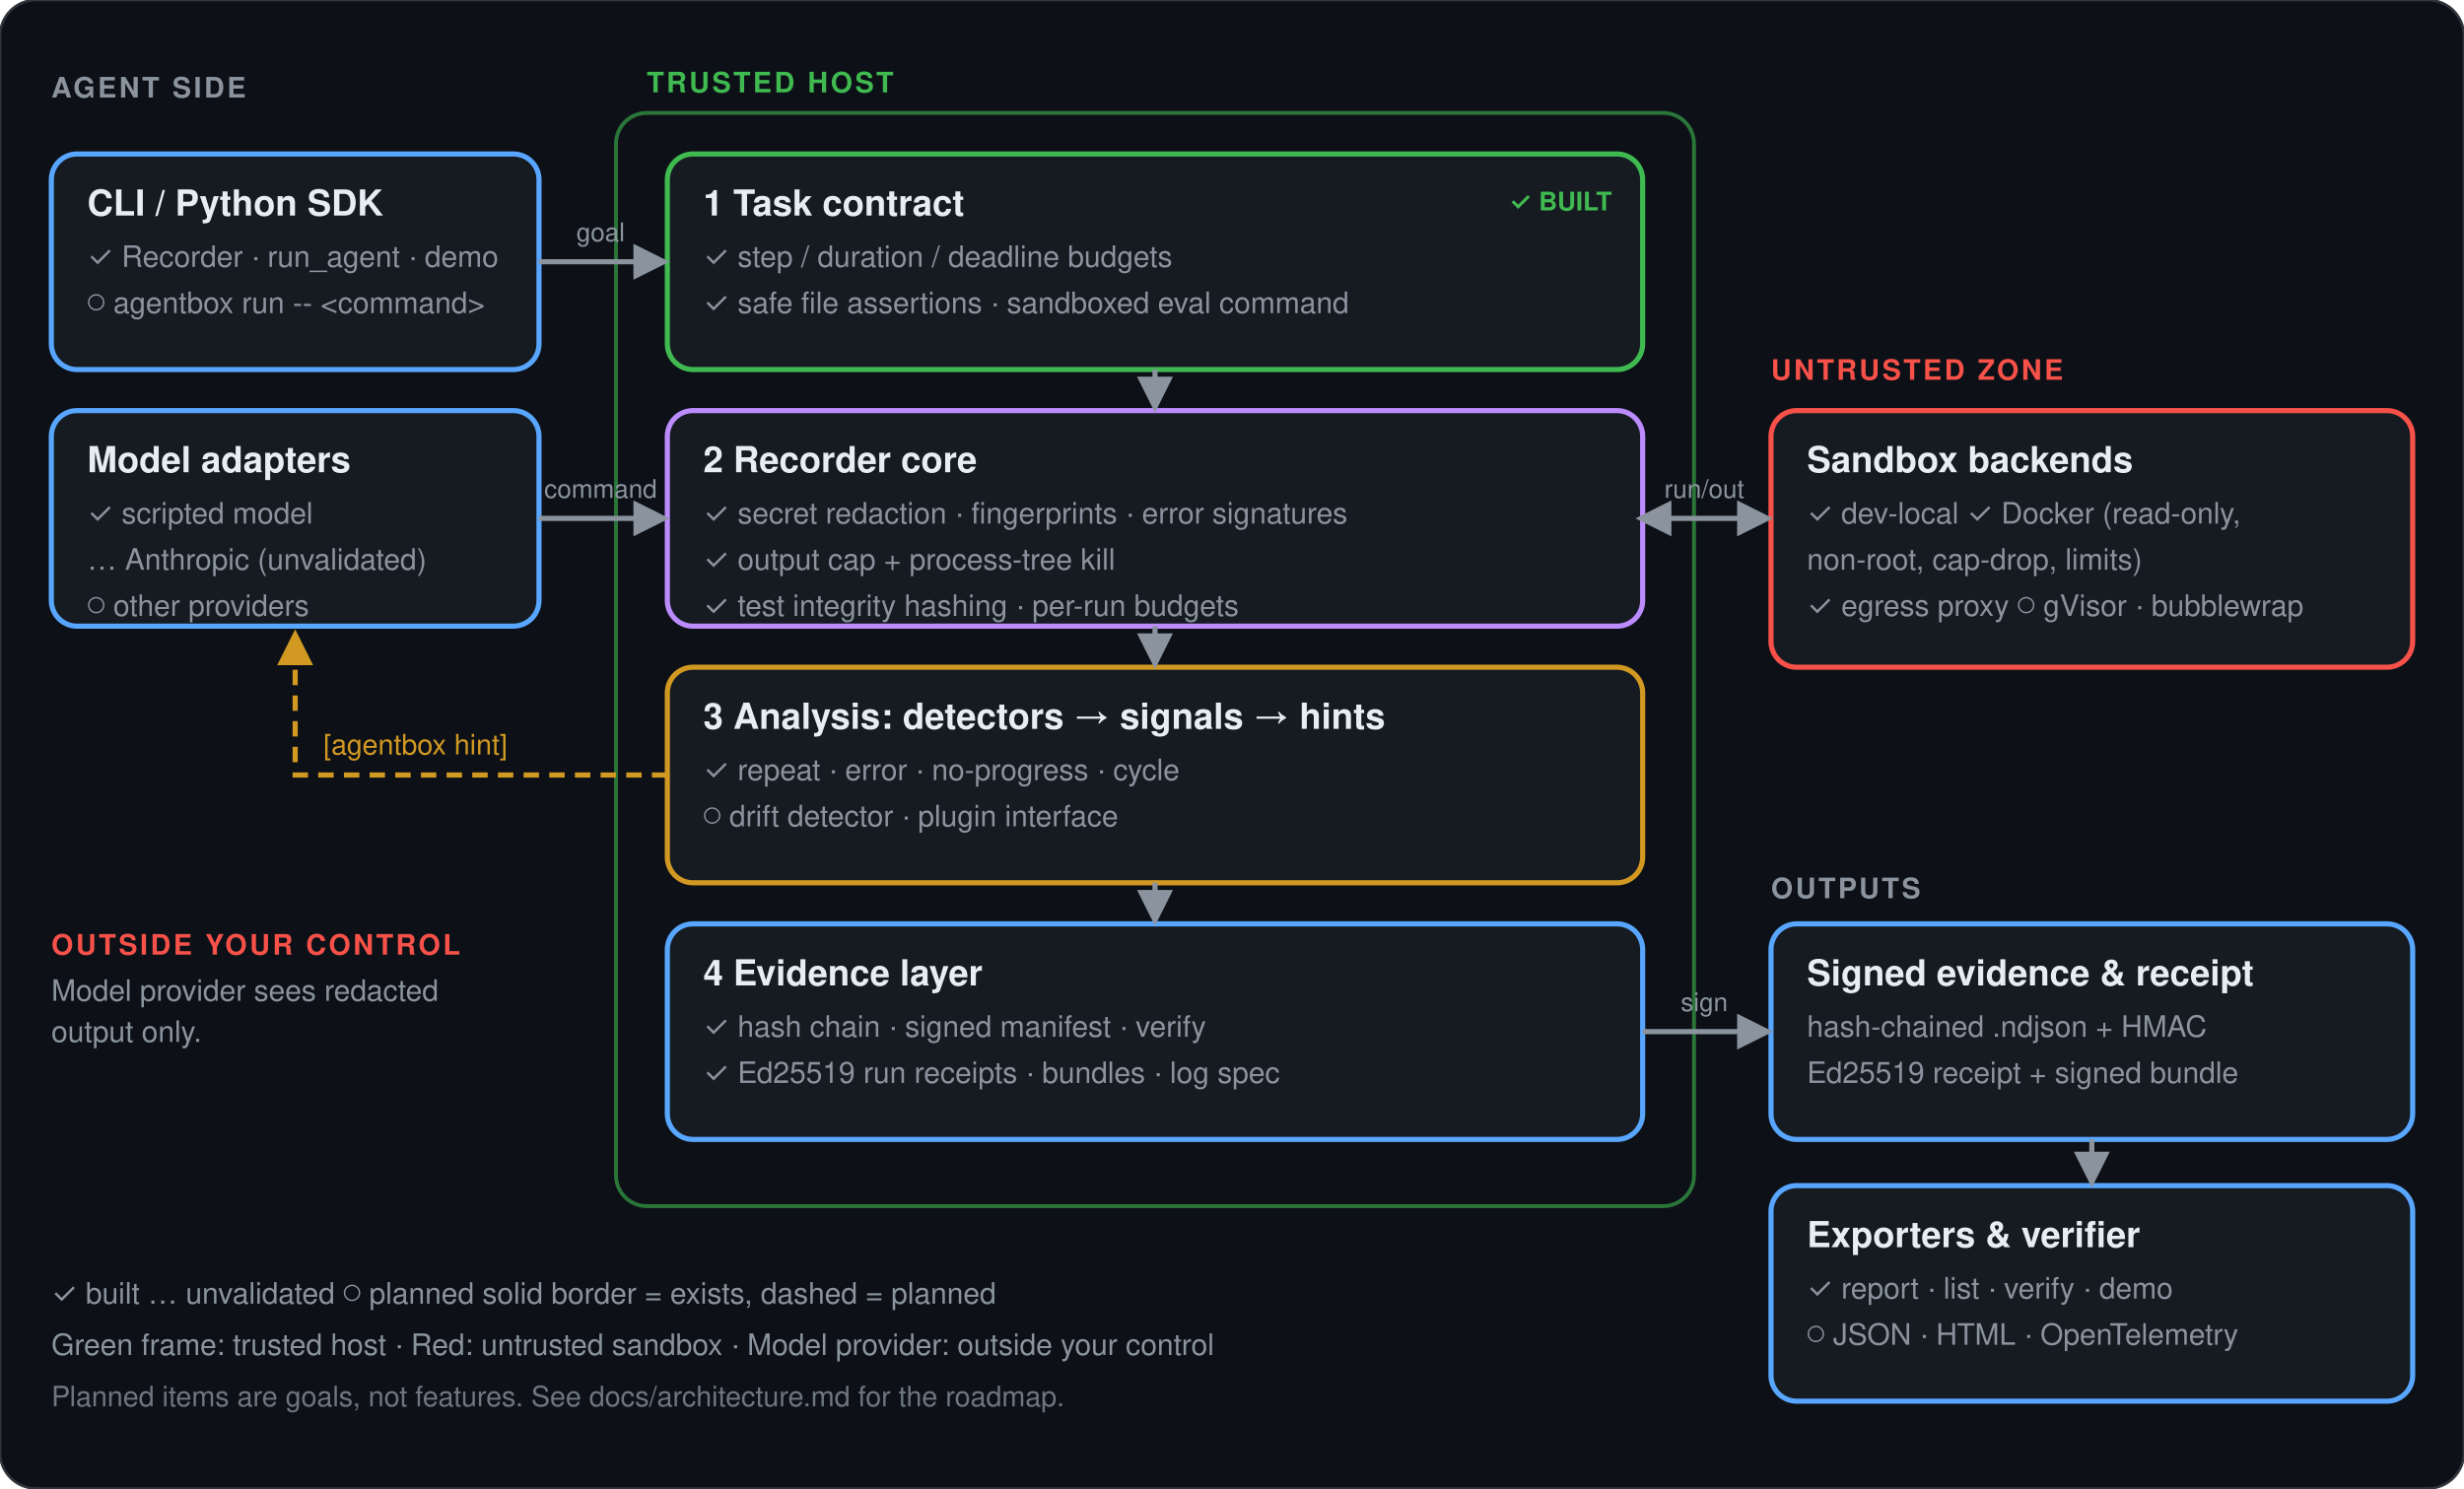
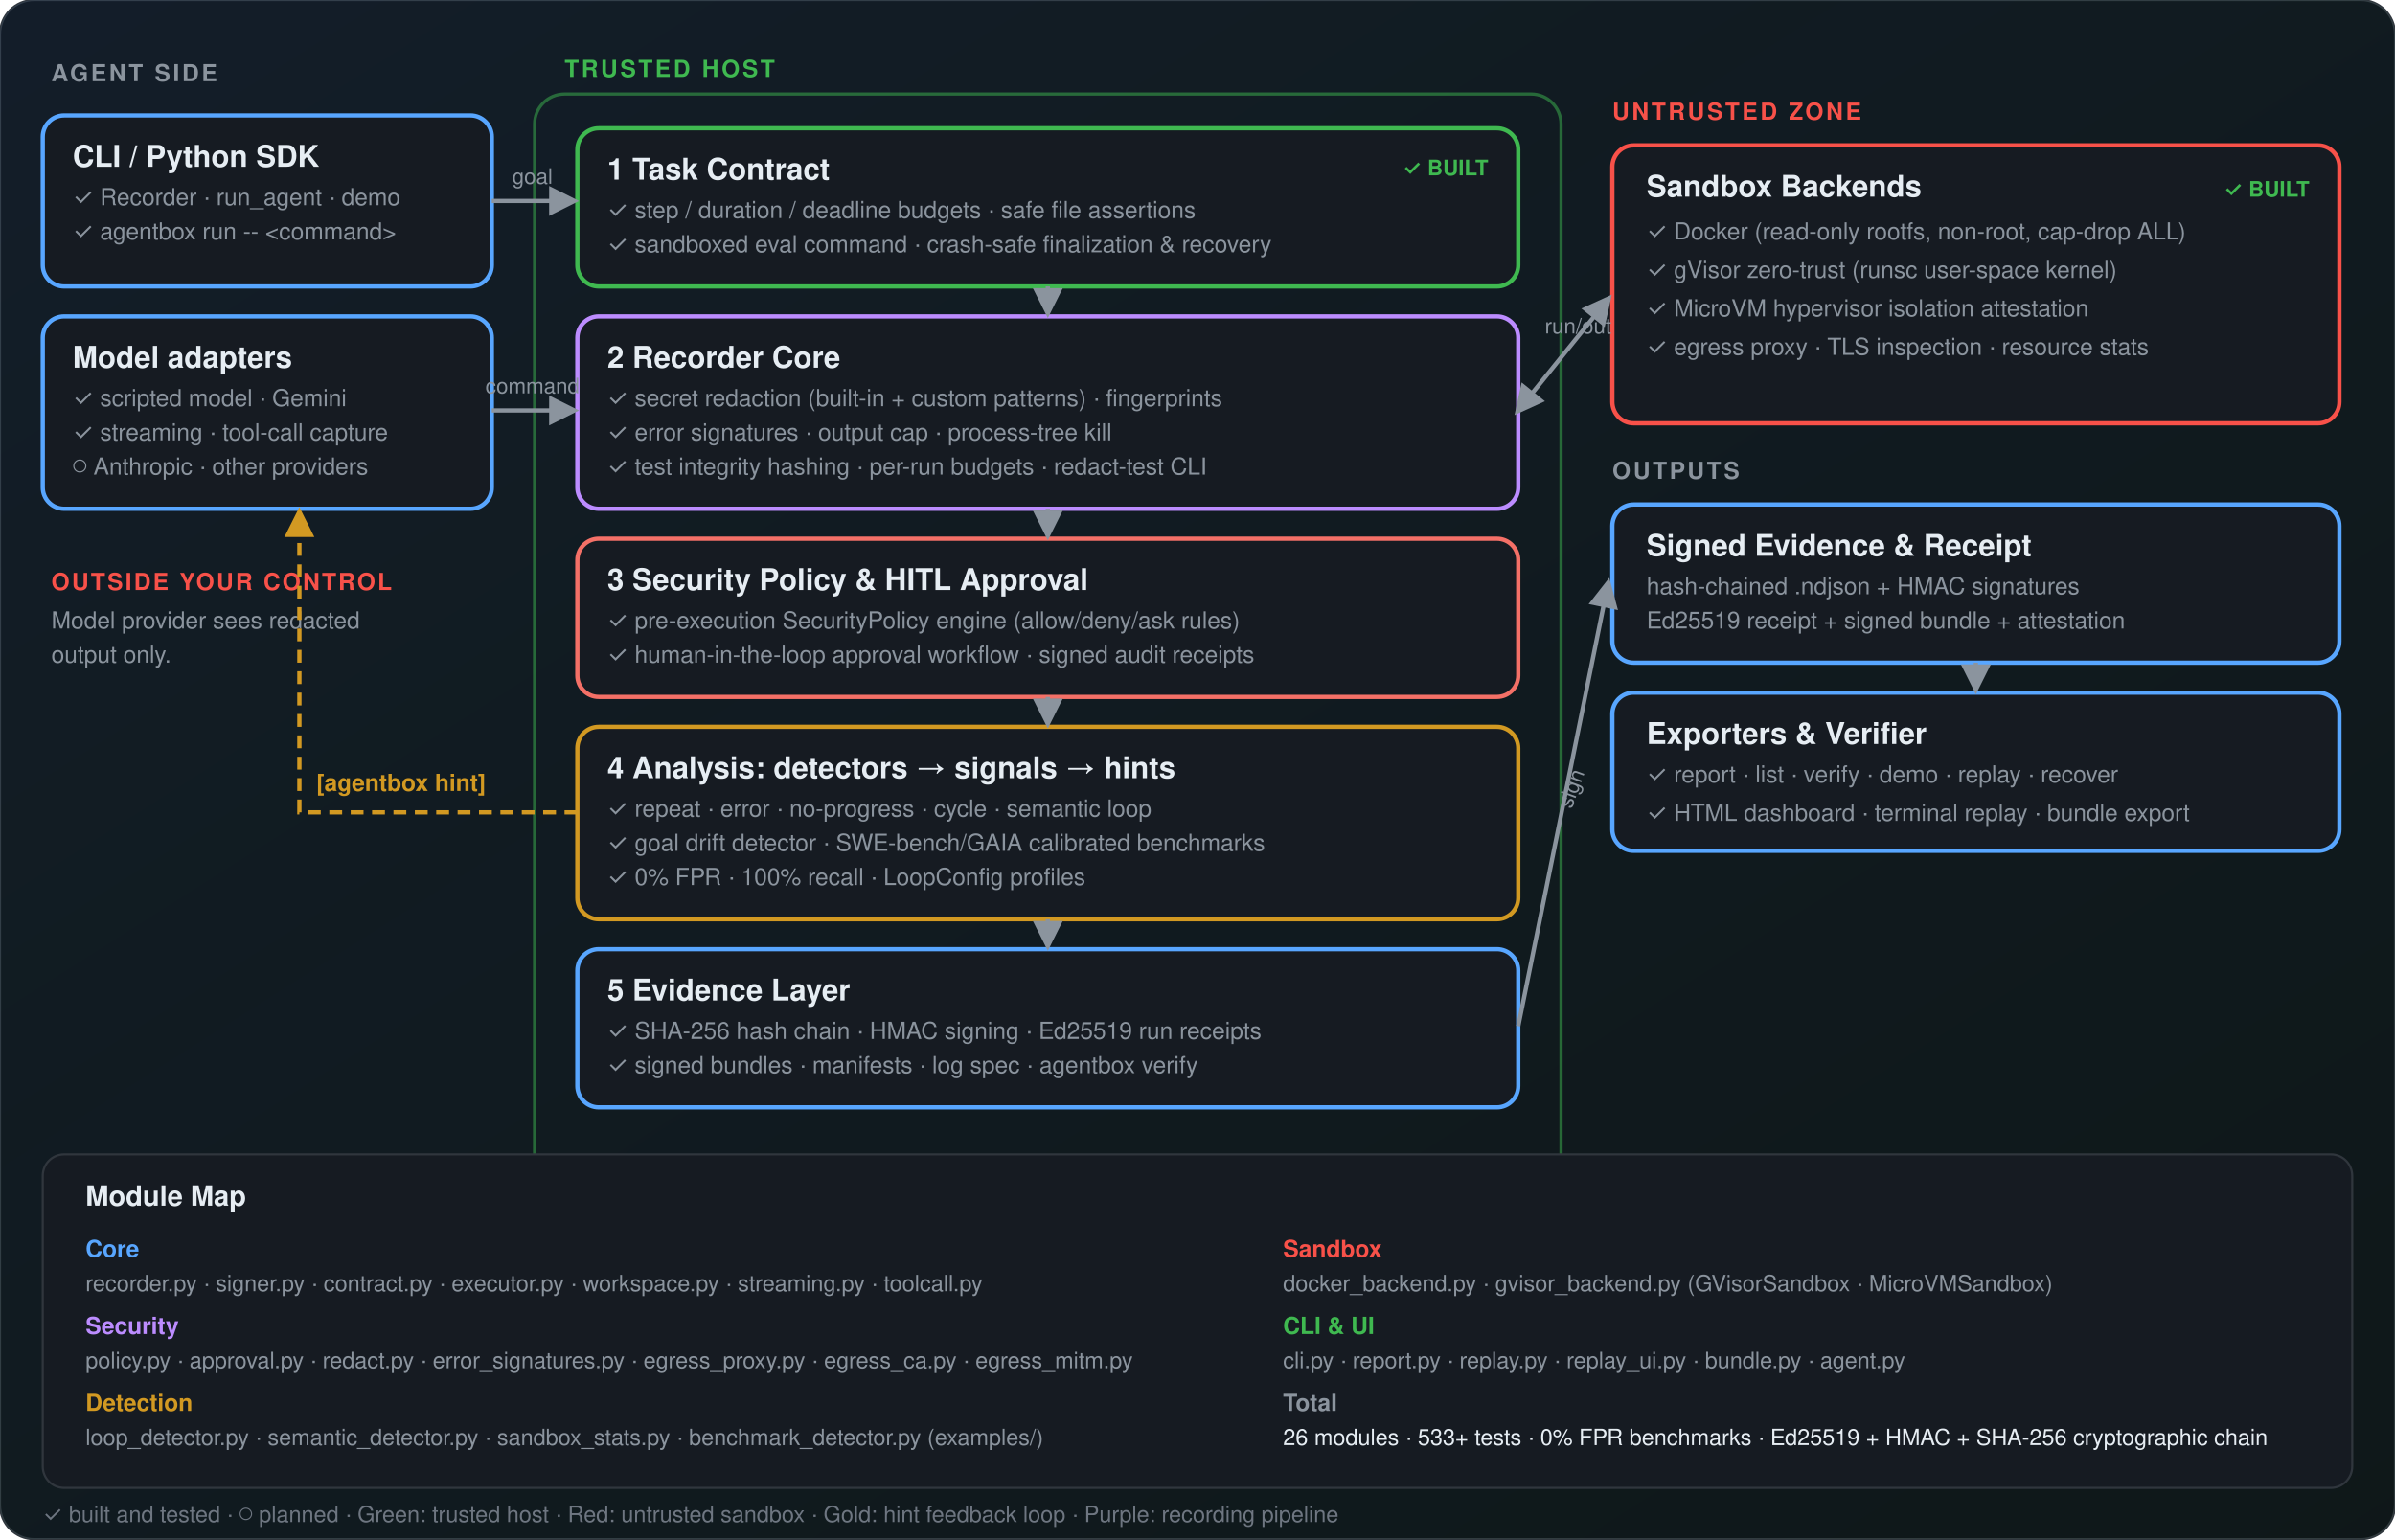
- <svg xmlns="http://www.w3.org/2000/svg" viewBox="0 0 960 580" width="960" height="580" font-family="-apple-system,Segoe UI,Helvetica,Arial,sans-serif">
+ <svg xmlns="http://www.w3.org/2000/svg" viewBox="0 0 1120 720" width="1120" height="720" font-family="-apple-system,Segoe UI,Helvetica,Arial,sans-serif">
  <defs>
    <marker id="a" viewBox="0 0 10 10" refX="8" refY="5" markerWidth="7" markerHeight="7" orient="auto">
      <path d="M0 0L10 5L0 10z" fill="#8b949e" />
    </marker>
    <marker id="s" viewBox="0 0 10 10" refX="2" refY="5" markerWidth="7" markerHeight="7" orient="auto">
      <path d="M10 0L0 5L10 10z" fill="#8b949e" />
    </marker>
    <marker id="h" viewBox="0 0 10 10" refX="8" refY="5" markerWidth="7" markerHeight="7" orient="auto">
      <path d="M0 0L10 5L0 10z" fill="#d29922" />
    </marker>
+     <linearGradient id="glow" x1="0" y1="0" x2="1" y2="1">
+       <stop offset="0%" stop-color="#58a6ff" stop-opacity="0.08" />
+       <stop offset="100%" stop-color="#3fb950" stop-opacity="0.04" />
+     </linearGradient>
  </defs>
-   <rect width="960" height="580" rx="14" fill="#0d1117" stroke="#30363d" />
-   <text x="20" y="38" fill="#8b949e" font-size="11" font-weight="600" letter-spacing="1">AGENT SIDE</text>
-   <rect x="240" y="44" width="420" height="426" rx="12" fill="none" stroke="#3fb950" stroke-opacity="0.6" stroke-width="1.5" />
-   <text x="252" y="36" fill="#3fb950" font-size="11" font-weight="600" letter-spacing="1">TRUSTED HOST</text>
-   <text x="690" y="148" fill="#f85149" font-size="11" font-weight="600" letter-spacing="1">UNTRUSTED ZONE</text>
-   <text x="690" y="350" fill="#8b949e" font-size="11" font-weight="600" letter-spacing="1">OUTPUTS</text>
-   <rect x="20" y="60" width="190" height="84" rx="10" fill="#161b22" stroke="#58a6ff" stroke-width="2" />
-   <text x="34" y="84" fill="#e6edf3" font-size="14" font-weight="600">CLI / Python SDK</text>
-   <text x="34" y="104" fill="#8b949e" font-size="11.5">✓ Recorder · run_agent · demo</text>
-   <text x="34" y="122" fill="#8b949e" font-size="11.5">○ agentbox run -- &lt;command&gt;</text>
-   <rect x="20" y="160" width="190" height="84" rx="10" fill="#161b22" stroke="#58a6ff" stroke-width="2" />
-   <text x="34" y="184" fill="#e6edf3" font-size="14" font-weight="600">Model adapters</text>
-   <text x="34" y="204" fill="#8b949e" font-size="11.5">✓ scripted model</text>
-   <text x="34" y="222" fill="#8b949e" font-size="11.5">… Anthropic (unvalidated)</text>
-   <text x="34" y="240" fill="#8b949e" font-size="11.5">○ other providers</text>
-   <text x="20" y="372" fill="#f85149" font-size="11" font-weight="600" letter-spacing="1">OUTSIDE YOUR CONTROL</text>
-   <text x="20" y="390" fill="#8b949e" font-size="11.5">Model provider sees redacted</text>
-   <text x="20" y="406" fill="#8b949e" font-size="11.5">output only.</text>
-   <rect x="260" y="60" width="380" height="84" rx="10" fill="#161b22" stroke="#3fb950" stroke-width="2" />
-   <text x="274" y="84" fill="#e6edf3" font-size="14" font-weight="600">1  Task contract</text>
-   <text x="274" y="104" fill="#8b949e" font-size="11.5">✓ step / duration / deadline budgets</text>
-   <text x="274" y="122" fill="#8b949e" font-size="11.5">✓ safe file assertions · sandboxed eval command</text>
-   <text x="628" y="82" fill="#3fb950" font-size="10" font-weight="600" text-anchor="end">✓ BUILT</text>
-   <rect x="260" y="160" width="380" height="84" rx="10" fill="#161b22" stroke="#bc8cff" stroke-width="2" />
-   <text x="274" y="184" fill="#e6edf3" font-size="14" font-weight="600">2  Recorder core</text>
-   <text x="274" y="204" fill="#8b949e" font-size="11.5">✓ secret redaction · fingerprints · error signatures</text>
-   <text x="274" y="222" fill="#8b949e" font-size="11.5">✓ output cap + process-tree kill</text>
-   <text x="274" y="240" fill="#8b949e" font-size="11.5">✓ test integrity hashing · per-run budgets</text>
-   <rect x="260" y="260" width="380" height="84" rx="10" fill="#161b22" stroke="#d29922" stroke-width="2" />
-   <text x="274" y="284" fill="#e6edf3" font-size="14" font-weight="600">3  Analysis: detectors → signals → hints</text>
-   <text x="274" y="304" fill="#8b949e" font-size="11.5">✓ repeat · error · no-progress · cycle</text>
-   <text x="274" y="322" fill="#8b949e" font-size="11.5">○ drift detector · plugin interface</text>
-   <rect x="260" y="360" width="380" height="84" rx="10" fill="#161b22" stroke="#58a6ff" stroke-width="2" />
-   <text x="274" y="384" fill="#e6edf3" font-size="14" font-weight="600">4  Evidence layer</text>
-   <text x="274" y="404" fill="#8b949e" font-size="11.5">✓ hash chain · signed manifest · verify</text>
-   <text x="274" y="422" fill="#8b949e" font-size="11.5">✓ Ed25519 run receipts · bundles · log spec</text>
-   <rect x="690" y="160" width="250" height="100" rx="10" fill="#161b22" stroke="#f85149" stroke-width="2" />
-   <text x="704" y="184" fill="#e6edf3" font-size="14" font-weight="600">Sandbox backends</text>
-   <text x="704" y="204" fill="#8b949e" font-size="11.5">✓ dev-local  ✓ Docker (read-only,</text>
-   <text x="704" y="222" fill="#8b949e" font-size="11.5">   non-root, cap-drop, limits)</text>
-   <text x="704" y="240" fill="#8b949e" font-size="11.5">✓ egress proxy  ○ gVisor · bubblewrap</text>
-   <rect x="690" y="360" width="250" height="84" rx="10" fill="#161b22" stroke="#58a6ff" stroke-width="2" />
-   <text x="704" y="384" fill="#e6edf3" font-size="14" font-weight="600">Signed evidence &amp; receipt</text>
-   <text x="704" y="404" fill="#8b949e" font-size="11.5">hash-chained .ndjson + HMAC</text>
-   <text x="704" y="422" fill="#8b949e" font-size="11.5">Ed25519 receipt + signed bundle</text>
-   <rect x="690" y="462" width="250" height="84" rx="10" fill="#161b22" stroke="#58a6ff" stroke-width="2" />
-   <text x="704" y="486" fill="#e6edf3" font-size="14" font-weight="600">Exporters &amp; verifier</text>
-   <text x="704" y="506" fill="#8b949e" font-size="11.5">✓ report · list · verify · demo</text>
-   <text x="704" y="524" fill="#8b949e" font-size="11.5">○ JSON · HTML · OpenTelemetry</text>
-   <line x1="210" y1="102" x2="258" y2="102" stroke="#8b949e" stroke-width="2" marker-end="url(#a)" />
-   <text x="234" y="94" fill="#8b949e" font-size="10" text-anchor="middle">goal</text>
-   <line x1="210" y1="202" x2="258" y2="202" stroke="#8b949e" stroke-width="2" marker-end="url(#a)" />
-   <text x="234" y="194" fill="#8b949e" font-size="10" text-anchor="middle">command</text>
-   <line x1="450" y1="144" x2="450" y2="158" stroke="#8b949e" stroke-width="2" marker-end="url(#a)" />
-   <line x1="450" y1="244" x2="450" y2="258" stroke="#8b949e" stroke-width="2" marker-end="url(#a)" />
-   <line x1="450" y1="344" x2="450" y2="358" stroke="#8b949e" stroke-width="2" marker-end="url(#a)" />
-   <line x1="640" y1="202" x2="688" y2="202" stroke="#8b949e" stroke-width="2" marker-end="url(#a)" marker-start="url(#s)" />
-   <text x="664" y="194" fill="#8b949e" font-size="10" text-anchor="middle">run/out</text>
-   <line x1="640" y1="402" x2="688" y2="402" stroke="#8b949e" stroke-width="2" marker-end="url(#a)" />
-   <text x="664" y="394" fill="#8b949e" font-size="10" text-anchor="middle">sign</text>
-   <line x1="815" y1="444" x2="815" y2="460" stroke="#8b949e" stroke-width="2" marker-end="url(#a)" />
-   <path d="M260 302 H115 V248" fill="none" stroke="#d29922" stroke-width="2" stroke-dasharray="6 4" marker-end="url(#h)" />
-   <text x="126" y="294" fill="#d29922" font-size="11">[agentbox hint]</text>
-   <text x="20" y="508" fill="#8b949e" font-size="11.5">✓ built    … unvalidated    ○ planned        solid border = exists, dashed = planned</text>
-   <text x="20" y="528" fill="#8b949e" font-size="11.5">Green frame: trusted host · Red: untrusted sandbox · Model provider: outside your control</text>
-   <text x="20" y="548" fill="#6e7681" font-size="11">Planned items are goals, not features. See docs/architecture.md for the roadmap.</text>
+   <rect width="1120" height="720" rx="16" fill="#0d1117" stroke="#30363d" />
+   <rect width="1120" height="720" rx="16" fill="url(#glow)" />
+   <text x="24" y="38" fill="#8b949e" font-size="11" font-weight="600" letter-spacing="1.2">AGENT SIDE</text>
+   <rect x="20" y="54" width="210" height="80" rx="10" fill="#161b22" stroke="#58a6ff" stroke-width="2" />
+   <text x="34" y="78" fill="#e6edf3" font-size="14" font-weight="600">CLI / Python SDK</text>
+   <text x="34" y="96" fill="#8b949e" font-size="11">✓ Recorder · run_agent · demo</text>
+   <text x="34" y="112" fill="#8b949e" font-size="11">✓ agentbox run -- &lt;command&gt;</text>
+   <rect x="20" y="148" width="210" height="90" rx="10" fill="#161b22" stroke="#58a6ff" stroke-width="2" />
+   <text x="34" y="172" fill="#e6edf3" font-size="14" font-weight="600">Model adapters</text>
+   <text x="34" y="190" fill="#8b949e" font-size="11">✓ scripted model · Gemini</text>
+   <text x="34" y="206" fill="#8b949e" font-size="11">✓ streaming · tool-call capture</text>
+   <text x="34" y="222" fill="#8b949e" font-size="11">○ Anthropic · other providers</text>
+   <text x="24" y="276" fill="#f85149" font-size="11" font-weight="600" letter-spacing="1">OUTSIDE YOUR CONTROL</text>
+   <text x="24" y="294" fill="#8b949e" font-size="11">Model provider sees redacted</text>
+   <text x="24" y="310" fill="#8b949e" font-size="11">output only.</text>
+   <rect x="250" y="44" width="480" height="540" rx="14" fill="none" stroke="#3fb950" stroke-opacity="0.5" stroke-width="1.5" />
+   <text x="264" y="36" fill="#3fb950" font-size="11" font-weight="600" letter-spacing="1.2">TRUSTED HOST</text>
+   <rect x="270" y="60" width="440" height="74" rx="10" fill="#161b22" stroke="#3fb950" stroke-width="2" />
+   <text x="284" y="84" fill="#e6edf3" font-size="14" font-weight="600">1  Task Contract</text>
+   <text x="284" y="102" fill="#8b949e" font-size="11">✓ step / duration / deadline budgets · safe file assertions</text>
+   <text x="284" y="118" fill="#8b949e" font-size="11">✓ sandboxed eval command · crash-safe finalization &amp; recovery</text>
+   <text x="696" y="82" fill="#3fb950" font-size="10" font-weight="600" text-anchor="end">✓ BUILT</text>
+   <rect x="270" y="148" width="440" height="90" rx="10" fill="#161b22" stroke="#bc8cff" stroke-width="2" />
+   <text x="284" y="172" fill="#e6edf3" font-size="14" font-weight="600">2  Recorder Core</text>
+   <text x="284" y="190" fill="#8b949e" font-size="11">✓ secret redaction (built-in + custom patterns) · fingerprints</text>
+   <text x="284" y="206" fill="#8b949e" font-size="11">✓ error signatures · output cap · process-tree kill</text>
+   <text x="284" y="222" fill="#8b949e" font-size="11">✓ test integrity hashing · per-run budgets · redact-test CLI</text>
+   <rect x="270" y="252" width="440" height="74" rx="10" fill="#161b22" stroke="#f47067" stroke-width="2" />
+   <text x="284" y="276" fill="#e6edf3" font-size="14" font-weight="600">3  Security Policy &amp; HITL Approval</text>
+   <text x="284" y="294" fill="#8b949e" font-size="11">✓ pre-execution SecurityPolicy engine (allow/deny/ask rules)</text>
+   <text x="284" y="310" fill="#8b949e" font-size="11">✓ human-in-the-loop approval workflow · signed audit receipts</text>
+   <rect x="270" y="340" width="440" height="90" rx="10" fill="#161b22" stroke="#d29922" stroke-width="2" />
+   <text x="284" y="364" fill="#e6edf3" font-size="14" font-weight="600">4  Analysis: detectors → signals → hints</text>
+   <text x="284" y="382" fill="#8b949e" font-size="11">✓ repeat · error · no-progress · cycle · semantic loop</text>
+   <text x="284" y="398" fill="#8b949e" font-size="11">✓ goal drift detector · SWE-bench/GAIA calibrated benchmarks</text>
+   <text x="284" y="414" fill="#8b949e" font-size="11">✓ 0% FPR · 100% recall · LoopConfig profiles</text>
+   <rect x="270" y="444" width="440" height="74" rx="10" fill="#161b22" stroke="#58a6ff" stroke-width="2" />
+   <text x="284" y="468" fill="#e6edf3" font-size="14" font-weight="600">5  Evidence Layer</text>
+   <text x="284" y="486" fill="#8b949e" font-size="11">✓ SHA-256 hash chain · HMAC signing · Ed25519 run receipts</text>
+   <text x="284" y="502" fill="#8b949e" font-size="11">✓ signed bundles · manifests · log spec · agentbox verify</text>
+   <text x="754" y="56" fill="#f85149" font-size="11" font-weight="600" letter-spacing="1.2">UNTRUSTED ZONE</text>
+   <rect x="754" y="68" width="340" height="130" rx="10" fill="#161b22" stroke="#f85149" stroke-width="2" />
+   <text x="770" y="92" fill="#e6edf3" font-size="14" font-weight="600">Sandbox Backends</text>
+   <text x="770" y="112" fill="#8b949e" font-size="11">✓ Docker (read-only rootfs, non-root, cap-drop ALL)</text>
+   <text x="770" y="130" fill="#8b949e" font-size="11">✓ gVisor zero-trust (runsc user-space kernel)</text>
+   <text x="770" y="148" fill="#8b949e" font-size="11">✓ MicroVM hypervisor isolation attestation</text>
+   <text x="770" y="166" fill="#8b949e" font-size="11">✓ egress proxy · TLS inspection · resource stats</text>
+   <text x="1080" y="92" fill="#3fb950" font-size="10" font-weight="600" text-anchor="end">✓ BUILT</text>
+   <text x="754" y="224" fill="#8b949e" font-size="11" font-weight="600" letter-spacing="1.2">OUTPUTS</text>
+   <rect x="754" y="236" width="340" height="74" rx="10" fill="#161b22" stroke="#58a6ff" stroke-width="2" />
+   <text x="770" y="260" fill="#e6edf3" font-size="14" font-weight="600">Signed Evidence &amp; Receipt</text>
+   <text x="770" y="278" fill="#8b949e" font-size="11">hash-chained .ndjson + HMAC signatures</text>
+   <text x="770" y="294" fill="#8b949e" font-size="11">Ed25519 receipt + signed bundle + attestation</text>
+   <rect x="754" y="324" width="340" height="74" rx="10" fill="#161b22" stroke="#58a6ff" stroke-width="2" />
+   <text x="770" y="348" fill="#e6edf3" font-size="14" font-weight="600">Exporters &amp; Verifier</text>
+   <text x="770" y="366" fill="#8b949e" font-size="11">✓ report · list · verify · demo · replay · recover</text>
+   <text x="770" y="384" fill="#8b949e" font-size="11">✓ HTML dashboard · terminal replay · bundle export</text>
+   <line x1="230" y1="94" x2="268" y2="94" stroke="#8b949e" stroke-width="2" marker-end="url(#a)" />
+   <text x="249" y="86" fill="#8b949e" font-size="10" text-anchor="middle">goal</text>
+   <line x1="230" y1="192" x2="268" y2="192" stroke="#8b949e" stroke-width="2" marker-end="url(#a)" />
+   <text x="249" y="184" fill="#8b949e" font-size="10" text-anchor="middle">command</text>
+   <line x1="490" y1="134" x2="490" y2="146" stroke="#8b949e" stroke-width="2" marker-end="url(#a)" />
+   <line x1="490" y1="238" x2="490" y2="250" stroke="#8b949e" stroke-width="2" marker-end="url(#a)" />
+   <line x1="490" y1="326" x2="490" y2="338" stroke="#8b949e" stroke-width="2" marker-end="url(#a)" />
+   <line x1="490" y1="430" x2="490" y2="442" stroke="#8b949e" stroke-width="2" marker-end="url(#a)" />
+   <line x1="710" y1="192" x2="752" y2="140" stroke="#8b949e" stroke-width="2" marker-end="url(#a)" marker-start="url(#s)" />
+   <text x="738" y="156" fill="#8b949e" font-size="10" text-anchor="middle">run/out</text>
+   <line x1="710" y1="480" x2="752" y2="273" stroke="#8b949e" stroke-width="2" marker-end="url(#a)" />
+   <text x="738" y="370" fill="#8b949e" font-size="10" text-anchor="middle" transform="rotate(-70 738 370)">sign</text>
+   <line x1="924" y1="310" x2="924" y2="322" stroke="#8b949e" stroke-width="2" marker-end="url(#a)" />
+   <path d="M270 380 H140 V240" fill="none" stroke="#d29922" stroke-width="2" stroke-dasharray="6 4" marker-end="url(#h)" />
+   <text x="148" y="370" fill="#d29922" font-size="11" font-weight="600">[agentbox hint]</text>
+   <rect x="20" y="540" width="1080" height="156" rx="10" fill="#161b22" stroke="#30363d" stroke-width="1" />
+   <text x="40" y="564" fill="#e6edf3" font-size="13" font-weight="700">Module Map</text>
+   <text x="40" y="588" fill="#58a6ff" font-size="11" font-weight="600">Core</text>
+   <text x="40" y="604" fill="#8b949e" font-size="10.5">recorder.py · signer.py · contract.py · executor.py · workspace.py · streaming.py · toolcall.py</text>
+   <text x="40" y="624" fill="#bc8cff" font-size="11" font-weight="600">Security</text>
+   <text x="40" y="640" fill="#8b949e" font-size="10.5">policy.py · approval.py · redact.py · error_signatures.py · egress_proxy.py · egress_ca.py · egress_mitm.py</text>
+   <text x="40" y="660" fill="#d29922" font-size="11" font-weight="600">Detection</text>
+   <text x="40" y="676" fill="#8b949e" font-size="10.5">loop_detector.py · semantic_detector.py · sandbox_stats.py · benchmark_detector.py (examples/)</text>
+   <text x="600" y="588" fill="#f85149" font-size="11" font-weight="600">Sandbox</text>
+   <text x="600" y="604" fill="#8b949e" font-size="10.5">docker_backend.py · gvisor_backend.py (GVisorSandbox · MicroVMSandbox)</text>
+   <text x="600" y="624" fill="#3fb950" font-size="11" font-weight="600">CLI &amp; UI</text>
+   <text x="600" y="640" fill="#8b949e" font-size="10.5">cli.py · report.py · replay.py · replay_ui.py · bundle.py · agent.py</text>
+   <text x="600" y="660" fill="#8b949e" font-size="11" font-weight="600">Total</text>
+   <text x="600" y="676" fill="#e6edf3" font-size="10.5">26 modules · 533+ tests · 0% FPR benchmarks · Ed25519 + HMAC + SHA-256 cryptographic chain</text>
+   <text x="20" y="712" fill="#6e7681" font-size="10.5">✓ built and tested · ○ planned · Green: trusted host · Red: untrusted sandbox · Gold: hint feedback loop · Purple: recording pipeline</text>
</svg>
